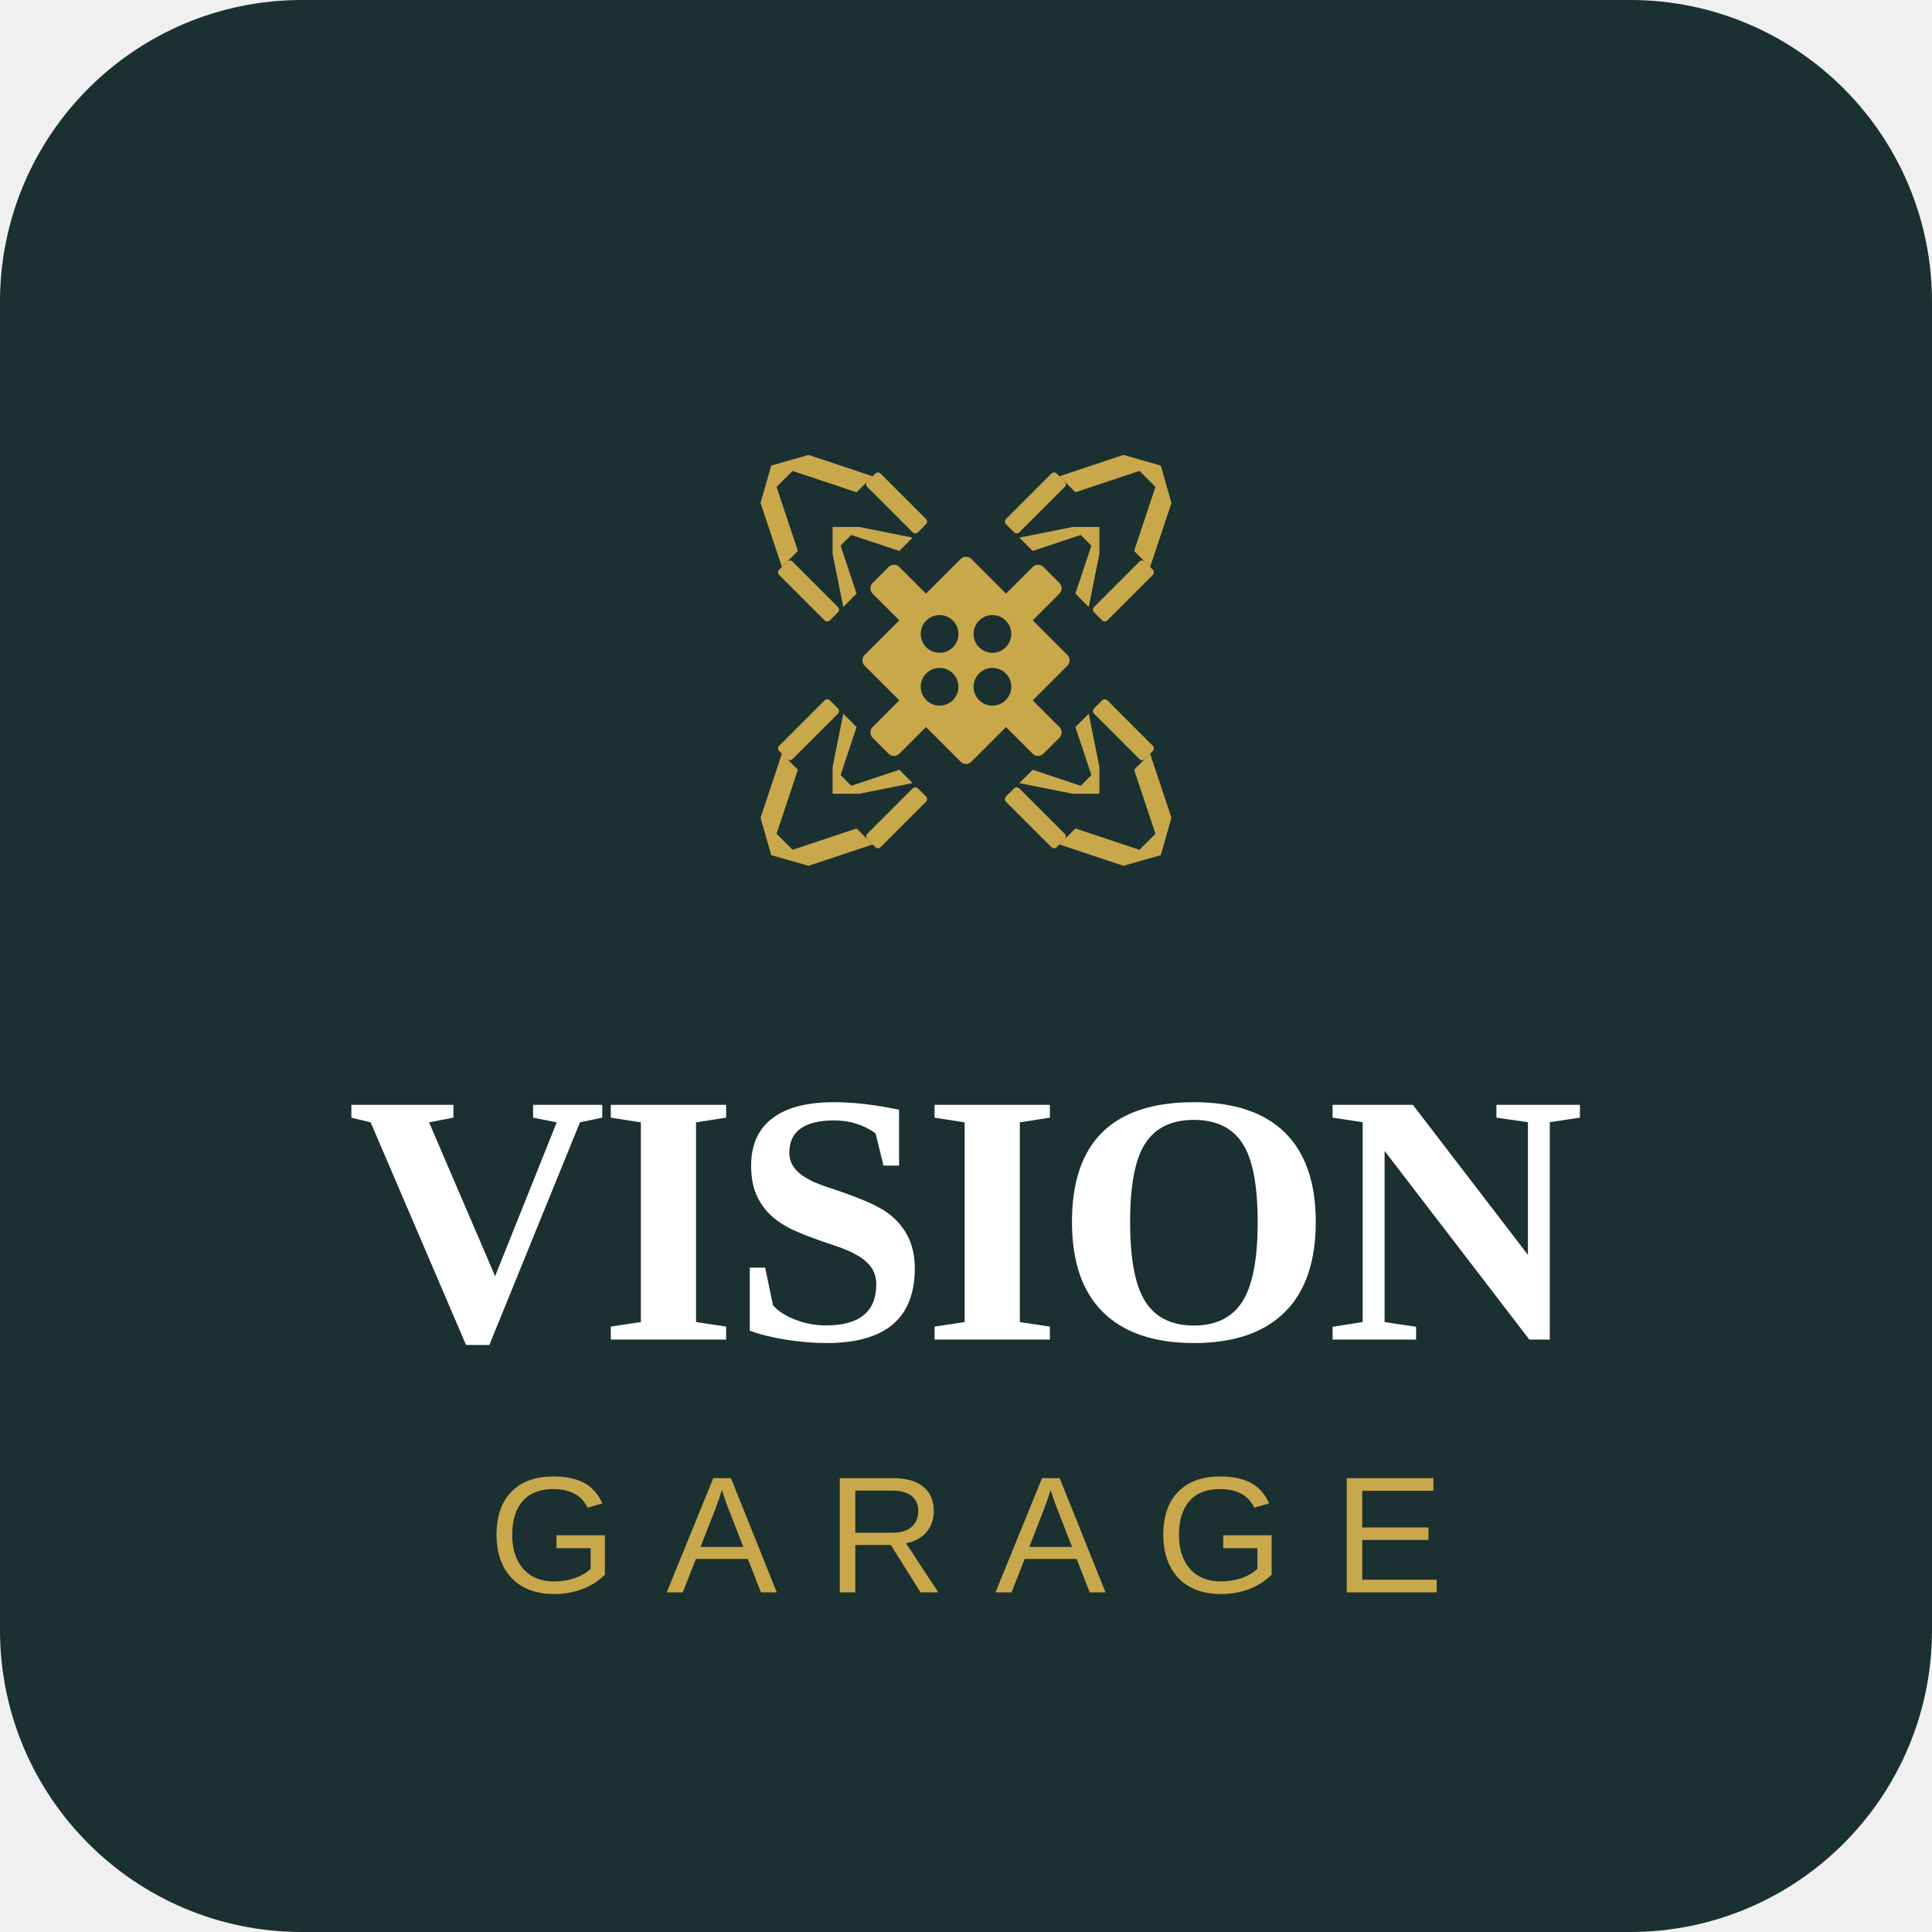
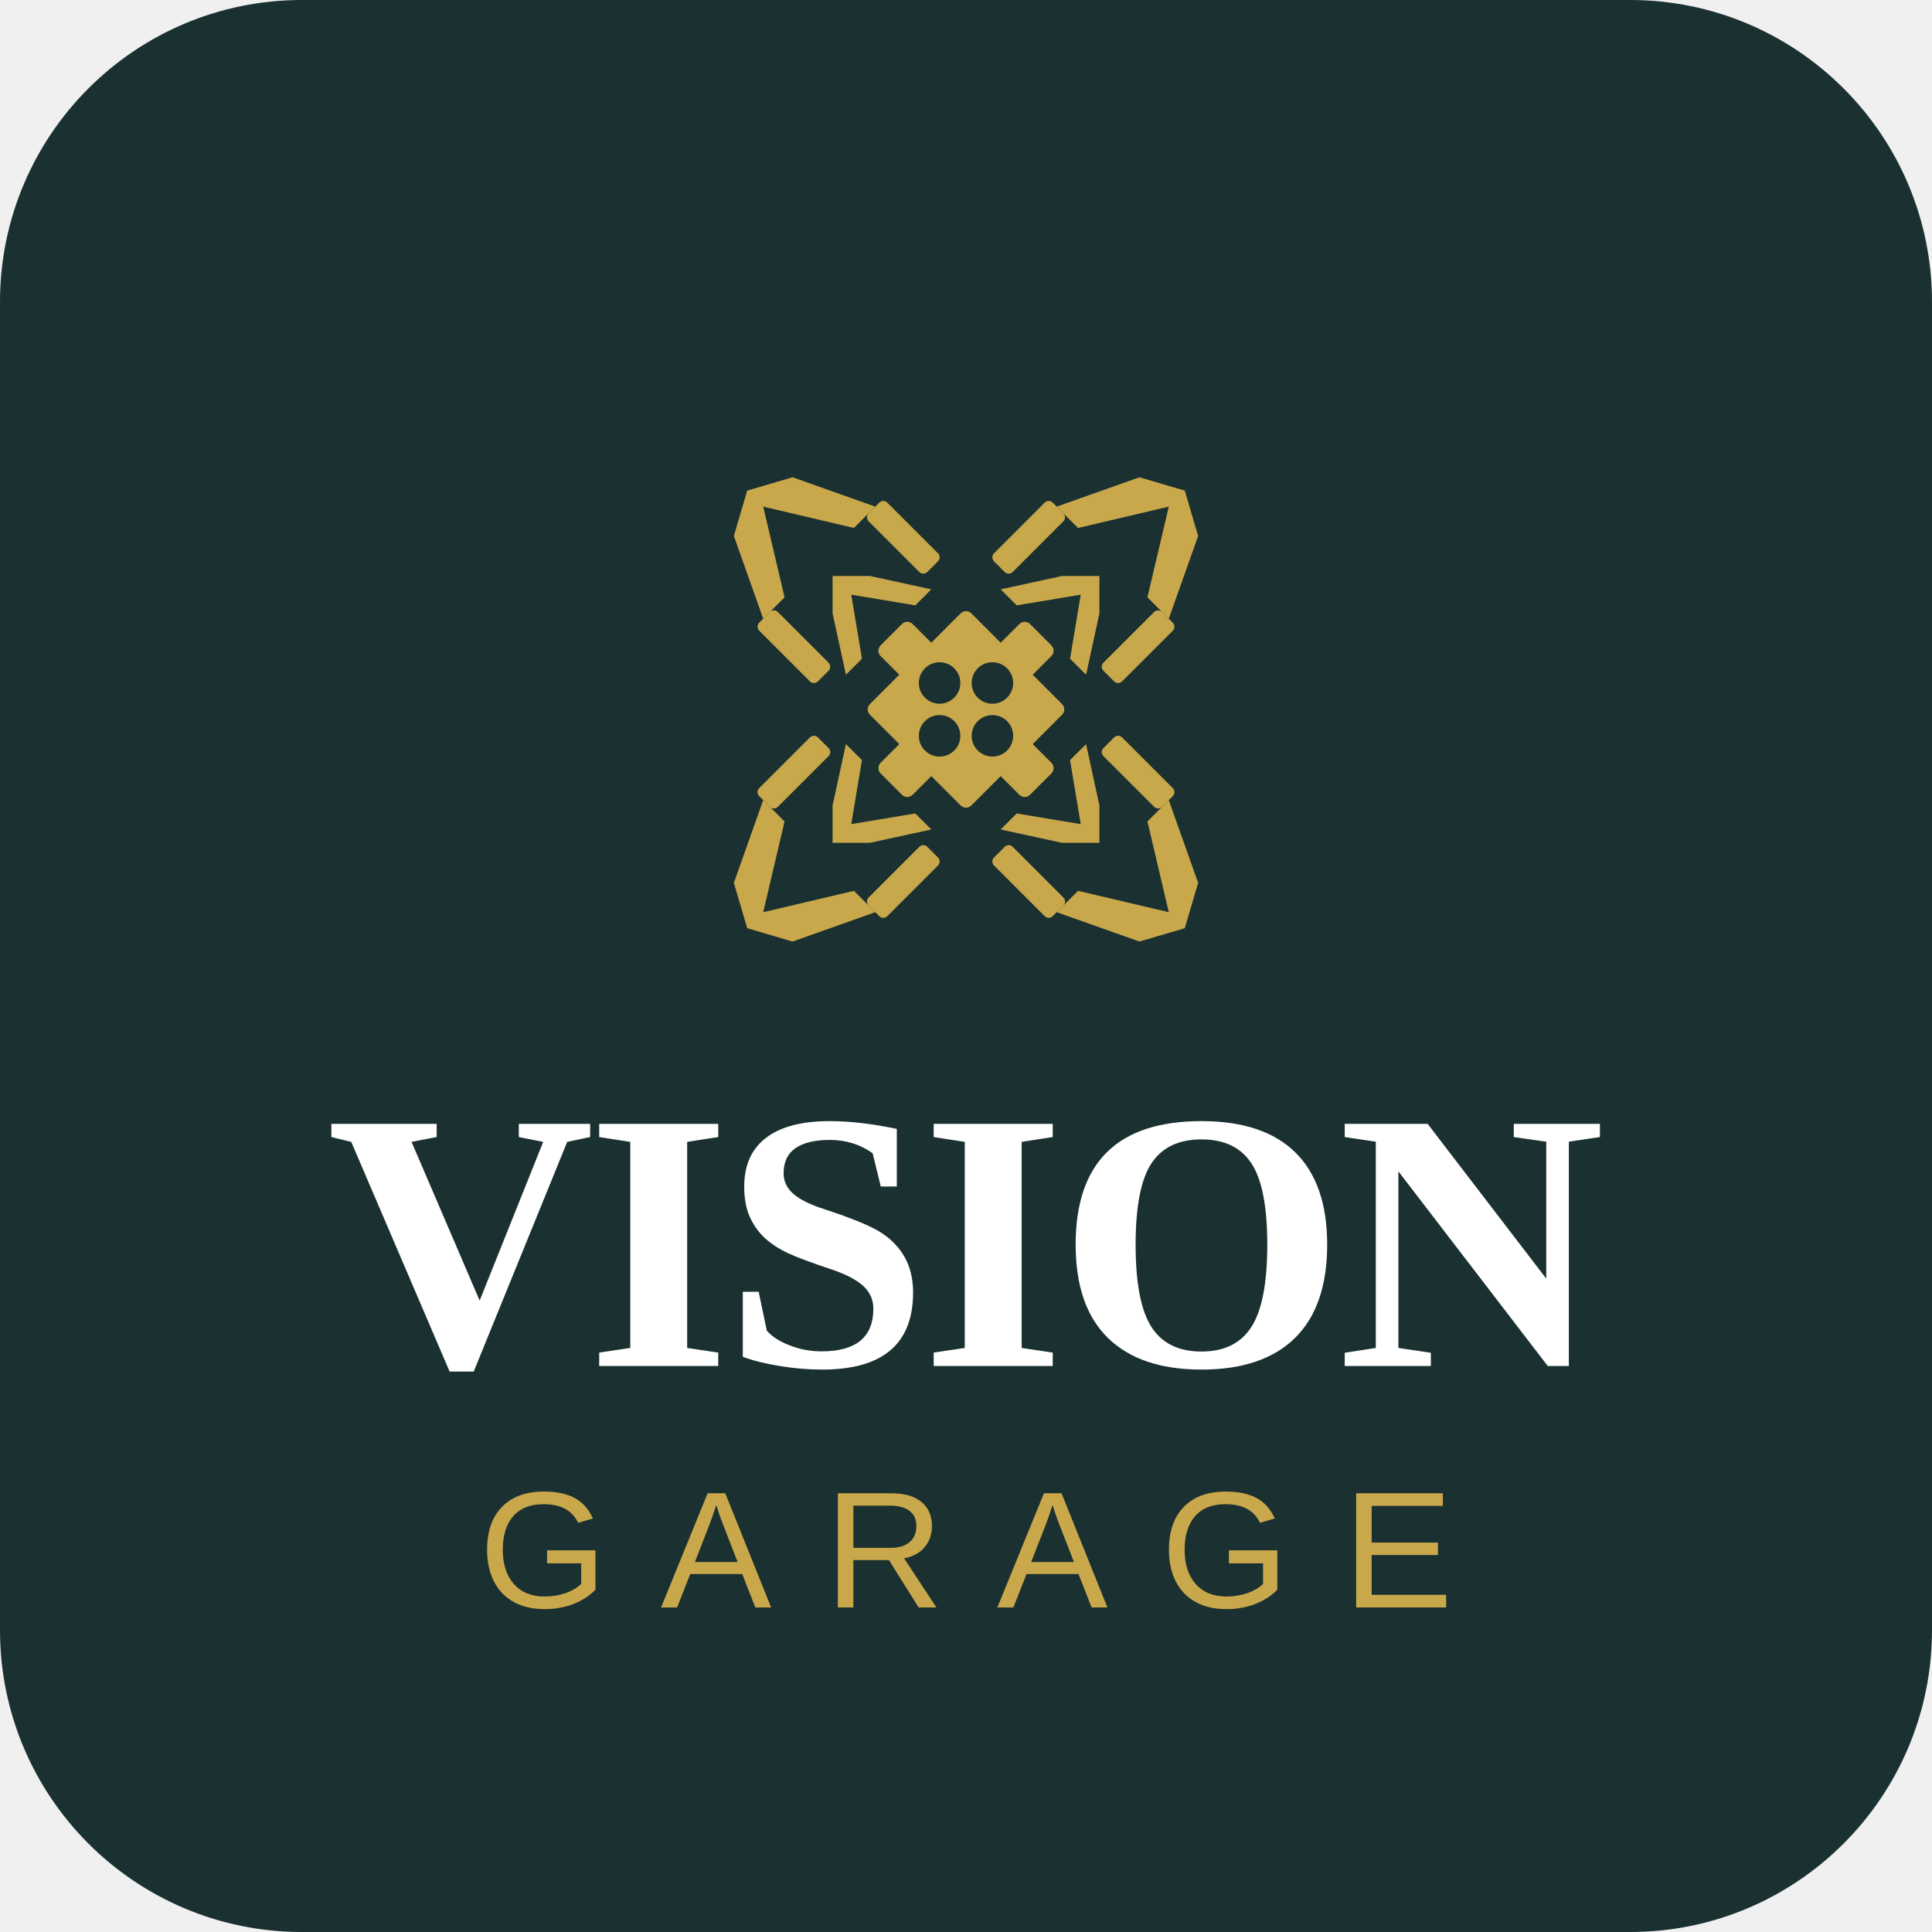
<svg xmlns="http://www.w3.org/2000/svg" viewBox="0 0 512 512">
  <rect width="512" height="512" rx="80" fill="#1b3030" />
  <defs>
    <g id="arm" fill="#c9a84c">
-       <polygon points="-3,-68 -11,-52 -17,-52 -9,-68 0,-73 9,-68 17,-52 11,-52 3,-68" />
-       <rect x="-19" y="-52" width="5" height="19" rx="1" />
-       <rect x="14" y="-52" width="5" height="19" rx="1" />
-       <polygon points="-2,-45 -8,-33 -13,-33 -5,-45 0,-50 5,-45 13,-33 8,-33 2,-45" />
-       <rect x="-5" y="-32" width="10" height="20" rx="2" />
+       <polygon points="0,-76 -13,-55 -21,-55 -11,-76 0,-82 11,-76 21,-55 13,-55" />
+       <rect x="-24" y="-55" width="7" height="22" rx="1.5" />
+       <rect x="17" y="-55" width="7" height="22" rx="1.5" />
+       <polygon points="0,-43 -10,-29 -16,-29 -7,-43 0,-50 7,-43 16,-29 10,-29" />
+       <rect x="-6" y="-28" width="12" height="17" rx="2" />
    </g>
  </defs>
-   <g transform="translate(256,175)">
+   <g transform="translate(256,188)" fill="#c9a84c">
    <use href="#arm" transform="rotate(45)" />
    <use href="#arm" transform="rotate(135)" />
    <use href="#arm" transform="rotate(225)" />
    <use href="#arm" transform="rotate(315)" />
-     <rect x="-20" y="-20" width="40" height="40" rx="2" transform="rotate(45)" fill="#c9a84c" />
-     <circle cx="-7" cy="-7" r="5" fill="#1b3030" />
-     <circle cx="7" cy="-7" r="5" fill="#1b3030" />
-     <circle cx="-7" cy="7" r="5" fill="#1b3030" />
-     <circle cx="7" cy="7" r="5" fill="#1b3030" />
+     <rect x="-19" y="-19" width="38" height="38" rx="2" transform="rotate(45)" />
+     <circle cx="-7" cy="-7" r="5.5" fill="#1b3030" />
+     <circle cx="7" cy="-7" r="5.5" fill="#1b3030" />
+     <circle cx="-7" cy="7" r="5.5" fill="#1b3030" />
+     <circle cx="7" cy="7" r="5.5" fill="#1b3030" />
  </g>
-   <text x="256" y="355" font-family="Georgia,'Times New Roman',serif" font-weight="700" font-size="95" fill="#ffffff" text-anchor="middle" letter-spacing="-2">VISION</text>
-   <text x="256" y="422" font-family="Arial,Helvetica,sans-serif" font-size="44" font-weight="400" fill="#c9a84c" text-anchor="middle" letter-spacing="13">GARAGE</text>
+   <text x="256" y="362" font-family="Georgia,'Times New Roman',serif" font-weight="700" font-size="98" fill="#ffffff" text-anchor="middle" letter-spacing="-2">VISION</text>
+   <text x="256" y="426" font-family="Arial,Helvetica,sans-serif" font-size="44" font-weight="400" fill="#c9a84c" text-anchor="middle" letter-spacing="14">GARAGE</text>
</svg>
